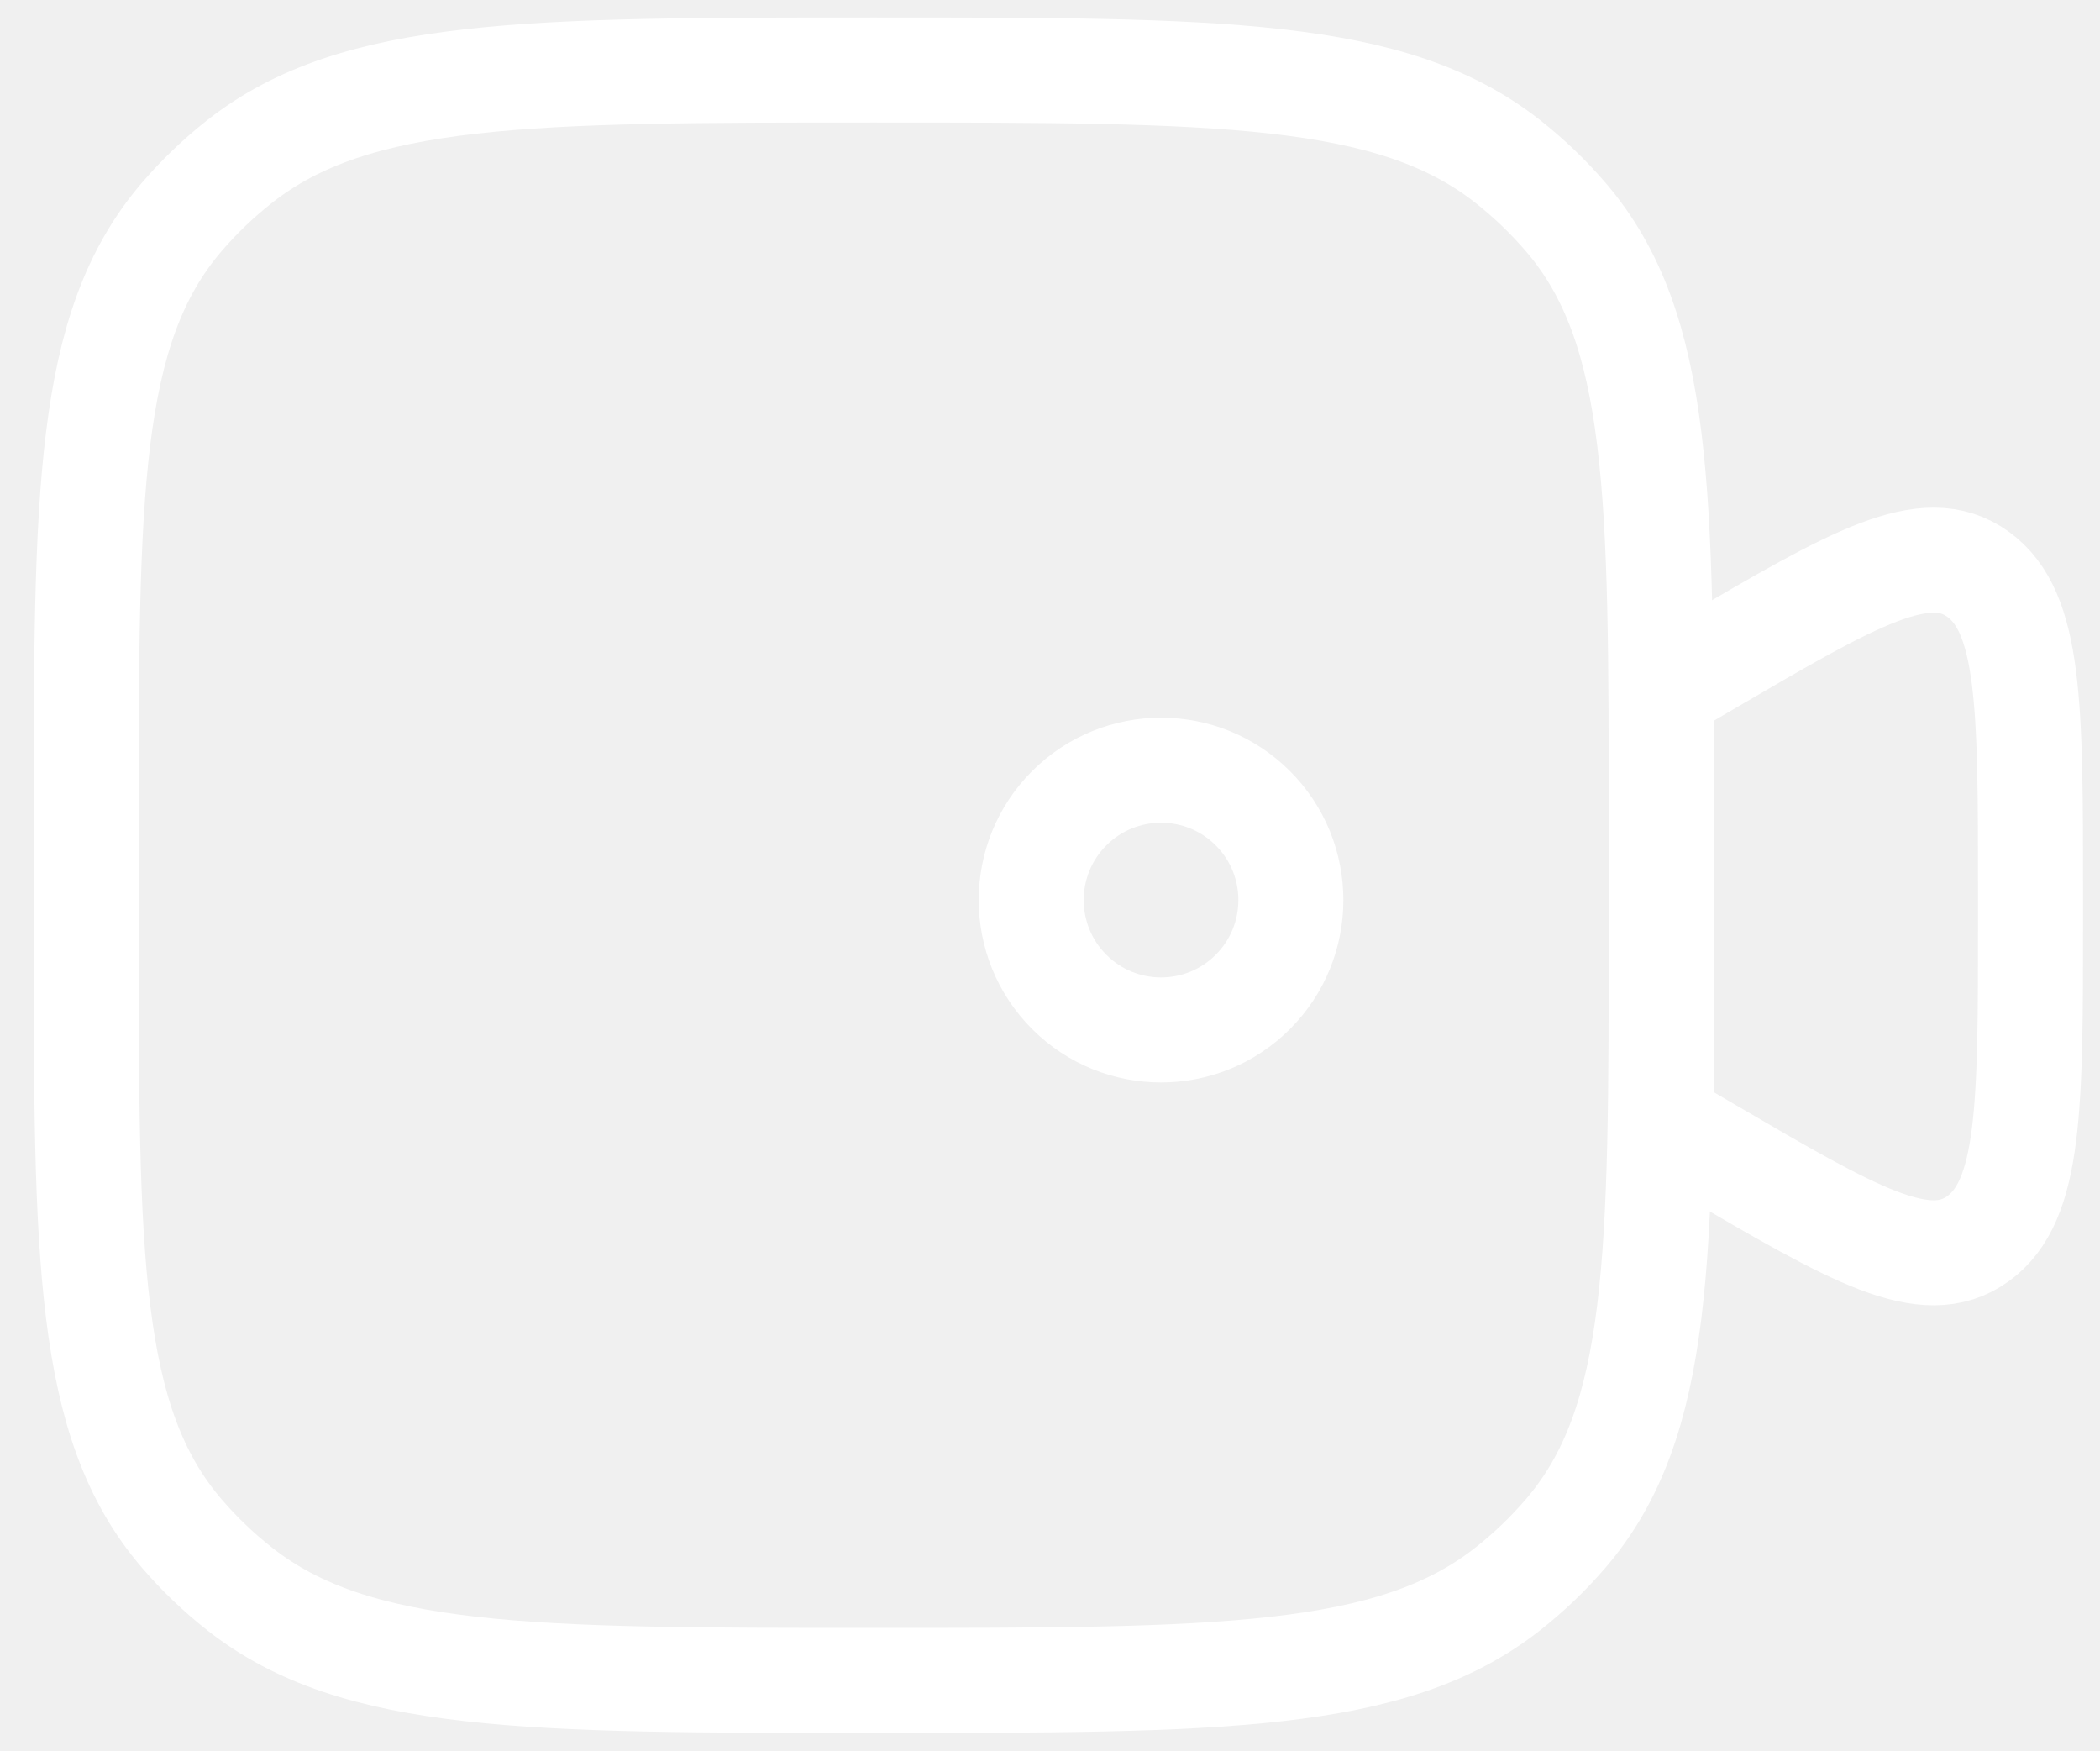
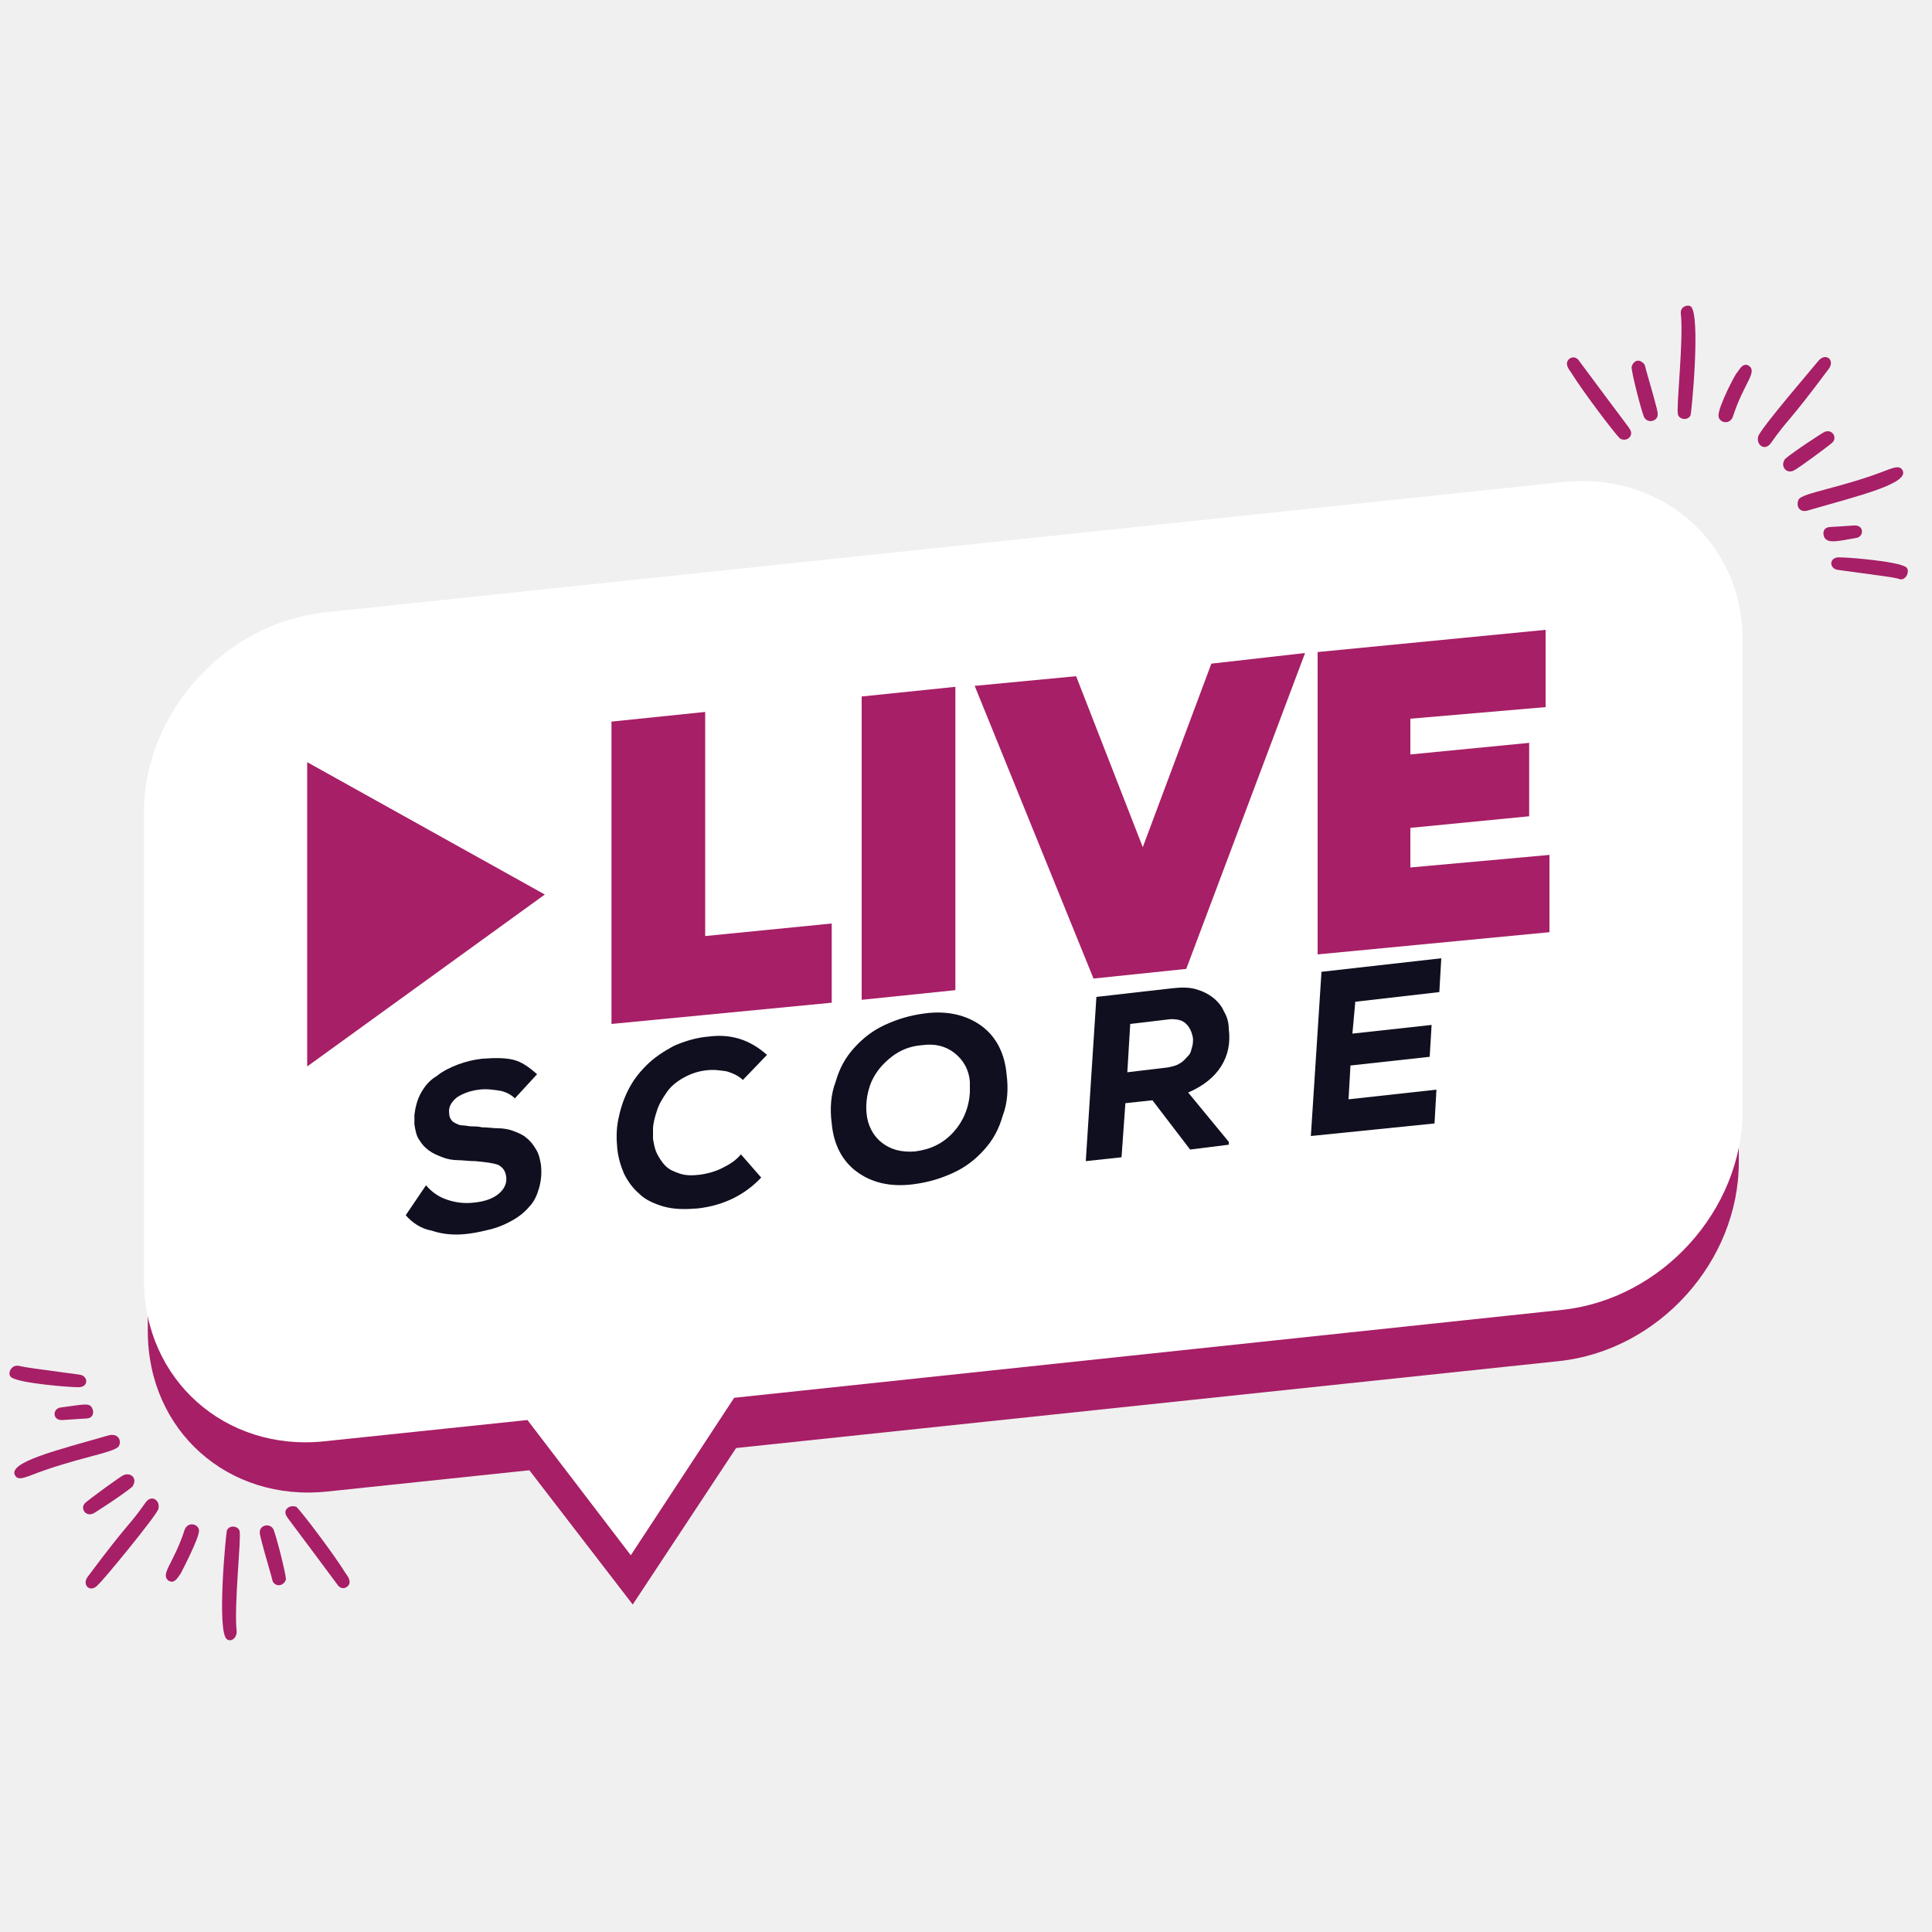
- <svg xmlns="http://www.w3.org/2000/svg" width="60" height="50" viewBox="0 0 60 50" fill="none">
-   <path d="M47.463 19.728L48.852 18.916C52.959 16.517 55.012 15.318 56.514 16.402C58.015 17.486 58.015 20.168 58.015 25.533V26.252C58.015 31.617 58.015 34.299 56.514 35.383C55.012 36.467 52.959 35.268 48.852 32.869L47.463 32.057V19.728Z" stroke="white" stroke-width="3" />
-   <path d="M35.796 23.087C37.244 24.535 37.244 26.884 35.796 28.333C34.347 29.782 31.998 29.782 30.549 28.333C29.101 26.884 29.101 24.535 30.549 23.087C31.998 21.638 34.347 21.638 35.796 23.087Z" stroke="white" stroke-width="3" />
-   <path d="M2.463 23.562C2.463 14.111 2.463 9.385 5.187 6.204C5.685 5.622 6.243 5.088 6.85 4.61C10.169 2 15.101 2 24.963 2C34.825 2 39.757 2 43.076 4.61C43.683 5.088 44.24 5.622 44.739 6.204C47.463 9.385 47.463 14.111 47.463 23.562V26.438C47.463 35.889 47.463 40.615 44.739 43.796C44.24 44.378 43.683 44.912 43.076 45.389C39.757 48 34.825 48 24.963 48C15.101 48 10.169 48 6.85 45.389C6.243 44.912 5.685 44.378 5.187 43.796C2.463 40.615 2.463 35.889 2.463 26.438V23.562Z" stroke="white" stroke-width="3" />
+ <svg xmlns="http://www.w3.org/2000/svg" version="1.1" id="Layer_1" x="0px" y="0px" viewBox="0 0 200 200" style="enable-background:new 0 0 200 200;" xml:space="preserve">
+   <style type="text/css">
+ 	.st0{fill:#A71F66;}
+ 	.st1{fill:#FFFFFF;}
+ 	.st2{fill:#0F0F1F;}
+ </style>
+   <g>
+     <g>
+       <path class="st0" d="M161.5,55.6L33.9,69c-10.3,1.1-18.6,10.3-18.6,20.6v48.2c0,10.3,8.3,17.7,18.6,16.6l20.9-2.2l10.7,13.9    l10.7-16.2l85.2-9c10.3-1.1,18.6-10.3,18.6-20.6V72.2C180.1,61.9,171.8,54.5,161.5,55.6z" />
+       <path class="st1" d="M161.8,49.9L33.6,63.4c-10.3,1.1-18.7,10.4-18.7,20.7v48.4c0,10.3,8.4,17.8,18.7,16.7l21-2.2L65.3,161    l10.7-16.3l85.7-9.1c10.3-1.1,18.7-10.3,18.7-20.7V66.6C180.6,56.3,172.1,48.8,161.8,49.9z" />
+     </g>
+     <g>
+       <path class="st0" d="M63.3,74.7l9.7-1v23.2l13.1-1.3v8.2L63.3,106C63.3,106,63.3,74.7,63.3,74.7z" />
+       <path class="st0" d="M89.2,72.1l9.7-1v31.4l-9.7,1V72.1z" />
+       <path class="st0" d="M135.1,67.6l-12.3,32.7l-9.6,1L100.9,71l10.5-1l6.9,17.7l7.1-19L135.1,67.6z" />
+       <path class="st0" d="M160.4,88.5v8l-24,2.3V67.5l23.6-2.3v8L146,74.4v3.7l12.3-1.2v7.6L146,85.7v4.1L160.4,88.5z" />
+     </g>
+     <g>
+       <path class="st0" d="M175,31.7c1.1,0.7,0.1,11.2,0,11.3c-0.3,0.6-1.2,0.4-1.3-0.1c-0.2-0.7,0.6-7.7,0.3-10.4    C173.9,31.8,174.6,31.5,175,31.7z" />
+       <path class="st0" d="M186.2,51.7c0.4-0.7,4.5-1.2,9.3-3.1c0.6-0.2,1.1-0.4,1.4,0c1,1.4-4.4,2.7-9.6,4.2    C186.2,53.2,185.9,52.3,186.2,51.7z" />
+       <path class="st0" d="M188.2,37.4c0.8-1,1.8-0.1,1.1,0.8c-4.4,5.9-4.1,5-6,7.7c-0.6,0.8-1.5,0.2-1.3-0.7    C182.2,44.4,187.9,37.8,188.2,37.4z" />
+       <path class="st0" d="M167.7,45.4c-0.6-0.6-3.8-4.8-5.1-6.9c-0.3-0.4-0.6-0.9-0.2-1.3c0.3-0.3,0.8-0.3,1.1,0.2    c4.6,6.2,5.1,6.8,5.2,7C169.2,45.1,168.4,45.8,167.7,45.4z" />
+       <path class="st0" d="M196.5,59.9c-0.9-0.2-1.1-0.2-6.2-0.9c-1-0.1-1-1.4,0.2-1.3c0.9,0,5.9,0.4,6.8,1    C197.8,59,197.3,60.3,196.5,59.9z" />
+       <path class="st0" d="M179.8,38.6c0.2-0.2,0.6-1.2,1.3-0.7c0.8,0.7-0.6,1.8-1.7,5.2c-0.3,0.9-1.4,0.7-1.5,0    C177.8,42.2,179.7,38.6,179.8,38.6z" />
+       <path class="st0" d="M170,37.5c0.3,0.2,0.3,0.4,0.4,0.8c1.3,4.5,1.2,4.4,1.2,4.5c0.1,0.8-1,1.1-1.4,0.4c-0.3-0.7-1.3-4.6-1.3-5.2    C169,37.5,169.5,37.1,170,37.5z" />
+       <path class="st0" d="M184.8,47.5c0.8-0.7,4-2.8,4.1-2.8c0.8-0.3,1.3,0.6,0.8,1.1c-0.3,0.3-3.7,2.8-4,2.9    C185,49.1,184.2,48.3,184.8,47.5z" />
+       <path class="st0" d="M188.9,55.7c-0.2-0.3-0.2-0.8,0.1-1c0.3-0.2,0.2-0.1,2.9-0.3c1.1-0.1,1.1,1.2,0.2,1.3    C189.9,56.1,189.3,56.2,188.9,55.7z" />
+     </g>
+     <g>
+       <path class="st0" d="M23.5,169.7c-1.1-0.7-0.1-11.2,0-11.3c0.3-0.6,1.2-0.4,1.3,0.1c0.2,0.7-0.6,7.7-0.3,10.4    C24.5,169.6,23.9,170,23.5,169.7z" />
+       <path class="st0" d="M12.3,149.7c-0.4,0.7-4.5,1.2-9.3,3.1c-0.6,0.2-1.1,0.4-1.4,0c-1-1.4,4.4-2.7,9.6-4.2    C12.3,148.3,12.6,149.2,12.3,149.7z" />
+       <path class="st0" d="M10.2,164c-0.8,1-1.8,0.1-1.1-0.8c4.4-5.9,4.1-5,6-7.7c0.6-0.8,1.5-0.2,1.3,0.7    C16.2,156.9,10.6,163.7,10.2,164z" />
+       <path class="st0" d="M30.7,156c0.6,0.6,3.8,4.8,5.1,6.9c0.3,0.4,0.6,0.9,0.2,1.3c-0.3,0.3-0.8,0.3-1.1-0.2c-4.6-6.2-5.1-6.8-5.2-7    C29.2,156.3,30,155.7,30.7,156z" />
+       <path class="st0" d="M2,141.4c0.9,0.2,1.1,0.2,6.2,0.9c1,0.1,1,1.4-0.2,1.3c-0.9,0-5.9-0.4-6.8-1C0.7,142.3,1.1,141.2,2,141.4z" />
+       <path class="st0" d="M18.7,162.9c-0.2,0.2-0.6,1.2-1.3,0.7c-0.8-0.7,0.6-1.8,1.7-5.2c0.3-0.9,1.4-0.7,1.5,0    C20.7,159.1,18.7,162.9,18.7,162.9z" />
+       <path class="st0" d="M28.5,164c-0.3-0.2-0.3-0.4-0.4-0.8c-1.3-4.5-1.2-4.4-1.2-4.5c-0.1-0.8,1-1.1,1.4-0.4    c0.3,0.7,1.3,4.6,1.3,5.2C29.5,163.9,29,164.3,28.5,164z" />
+       <path class="st0" d="M13.7,153.9c-0.8,0.7-4,2.8-4.1,2.8c-0.8,0.3-1.3-0.6-0.8-1.1c0.3-0.3,3.7-2.8,4-2.9    C13.5,152.4,14.3,153,13.7,153.9z" />
+       <path class="st0" d="M9.5,145.7c0.2,0.3,0.2,0.8-0.1,1c-0.3,0.2-0.2,0.1-2.9,0.3c-1.1,0.1-1.1-1.2-0.2-1.3    C8.6,145.4,9.2,145.2,9.5,145.7z" />
+     </g>
+     <polygon class="st0" points="31.8,110.4 31.8,78.9 56.4,92.6  " />
+   </g>
+   <g>
+     <path class="st2" d="M42,125.8l2.1-3.1c0.6,0.7,1.3,1.2,2.2,1.5s1.8,0.4,2.7,0.3c1.1-0.1,2-0.4,2.6-0.9s0.9-1.1,0.8-1.8   c-0.1-0.6-0.3-0.9-0.8-1.2c-0.5-0.2-1.3-0.3-2.4-0.4c-0.7,0-1.3-0.1-1.8-0.1s-1.1-0.1-1.6-0.3c-0.5-0.2-1-0.4-1.4-0.7   s-0.7-0.6-1-1.1c-0.3-0.4-0.4-1-0.5-1.6c0-0.3,0-0.6,0-1c0.1-0.8,0.3-1.6,0.7-2.3c0.4-0.7,0.9-1.3,1.6-1.7c0.6-0.5,1.4-0.9,2.2-1.2   c0.8-0.3,1.6-0.5,2.5-0.6c1.3-0.1,2.4-0.1,3.2,0.1c0.9,0.2,1.7,0.8,2.5,1.5l-2.3,2.5c-0.4-0.4-1-0.7-1.6-0.8   c-0.7-0.1-1.4-0.2-2.1-0.1c-0.9,0.1-1.7,0.4-2.3,0.8c-0.6,0.5-0.9,1-0.8,1.7c0,0.2,0.1,0.5,0.2,0.6c0.1,0.2,0.3,0.3,0.5,0.4   s0.4,0.2,0.7,0.2s0.6,0.1,0.9,0.1s0.7,0,1.1,0.1c0.6,0,1.2,0.1,1.7,0.1s1.1,0.1,1.6,0.3s1,0.4,1.3,0.7c0.4,0.3,0.7,0.7,1,1.2   s0.4,1,0.5,1.6c0.1,0.9,0,1.7-0.2,2.4c-0.2,0.7-0.5,1.4-1,1.9c-0.4,0.5-1,1-1.7,1.4s-1.4,0.7-2.1,0.9c-0.8,0.2-1.6,0.4-2.4,0.5   c-1.4,0.2-2.7,0.1-3.9-0.3C43.6,127.2,42.7,126.6,42,125.8z" />
+     <path class="st2" d="M63.9,118.9c-0.1-1-0.1-2,0.1-3s0.5-2,1-3s1.1-1.8,1.9-2.6s1.7-1.4,2.8-2c1.1-0.5,2.4-0.9,3.7-1   c2.4-0.3,4.3,0.4,6,1.9l-2.5,2.6c-0.4-0.4-1-0.7-1.7-0.9c-0.7-0.1-1.3-0.2-2.1-0.1c-0.9,0.1-1.7,0.4-2.4,0.8   c-0.7,0.4-1.3,0.9-1.7,1.5c-0.4,0.6-0.8,1.2-1,1.9c-0.2,0.6-0.4,1.3-0.4,1.9c0,0.3,0,0.6,0,1c0.1,0.6,0.2,1.1,0.4,1.5   s0.5,0.9,0.9,1.3s0.9,0.6,1.5,0.8c0.6,0.2,1.3,0.2,2.1,0.1c0.7-0.1,1.5-0.3,2.3-0.7c0.8-0.4,1.4-0.8,1.9-1.4l2.1,2.4   c-1.7,1.8-3.9,2.9-6.6,3.2c-1.3,0.1-2.4,0.1-3.5-0.2c-1-0.3-1.9-0.7-2.5-1.3c-0.7-0.6-1.2-1.3-1.6-2.1   C64.3,120.8,64,119.9,63.9,118.9z" />
+     <path class="st2" d="M86.1,116.3c-0.2-1.5-0.1-3,0.4-4.3c0.4-1.4,1-2.5,1.9-3.5s1.9-1.8,3.2-2.4s2.6-1,4.2-1.2   c2.3-0.3,4.3,0.2,5.8,1.3c1.5,1.1,2.4,2.8,2.6,5c0.2,1.5,0.1,3-0.4,4.3c-0.4,1.4-1,2.5-1.9,3.5s-1.9,1.8-3.2,2.4   c-1.3,0.6-2.6,1-4.2,1.2c-2.4,0.3-4.3-0.2-5.8-1.3S86.3,118.5,86.1,116.3z M89.7,115.2c0.1,1.3,0.7,2.4,1.6,3.1s2,1,3.4,0.9   c1.6-0.2,2.9-0.8,4-2c1-1.1,1.6-2.5,1.7-4.1c0-0.4,0-0.8,0-1.1c-0.1-1.3-0.7-2.3-1.6-3s-2-1-3.4-0.8c-1.2,0.1-2.2,0.5-3.1,1.2   s-1.6,1.5-2.1,2.6C89.8,113,89.6,114.1,89.7,115.2z" />
+     <path class="st2" d="M112.4,120.2l1.1-17l7.9-0.9c0.9-0.1,1.7-0.1,2.4,0.1c0.7,0.2,1.3,0.5,1.8,0.9s0.9,0.9,1.1,1.4   c0.3,0.5,0.5,1.1,0.5,1.8c0.2,1.5-0.1,2.8-0.8,3.9c-0.7,1.1-1.8,2-3.4,2.7l4.2,5.1v0.3l-4,0.5l-3.9-5.1l-2.8,0.3l-0.4,5.6   L112.4,120.2z M116.7,111l4.2-0.5c0.5-0.1,0.9-0.2,1.2-0.4c0.4-0.2,0.6-0.5,0.9-0.8s0.3-0.6,0.4-0.9s0.1-0.6,0.1-0.9   c-0.1-0.6-0.3-1.1-0.7-1.5c-0.4-0.4-0.9-0.5-1.6-0.5L117,106L116.7,111z" />
+     <path class="st2" d="M135.7,117.6l1.1-17l12.4-1.4l-0.2,3.5l-8.7,1L140,107l8.2-0.9l-0.2,3.3l-8.2,0.9l-0.2,3.5l9.1-1l-0.2,3.5   L135.7,117.6z" />
+   </g>
</svg>
